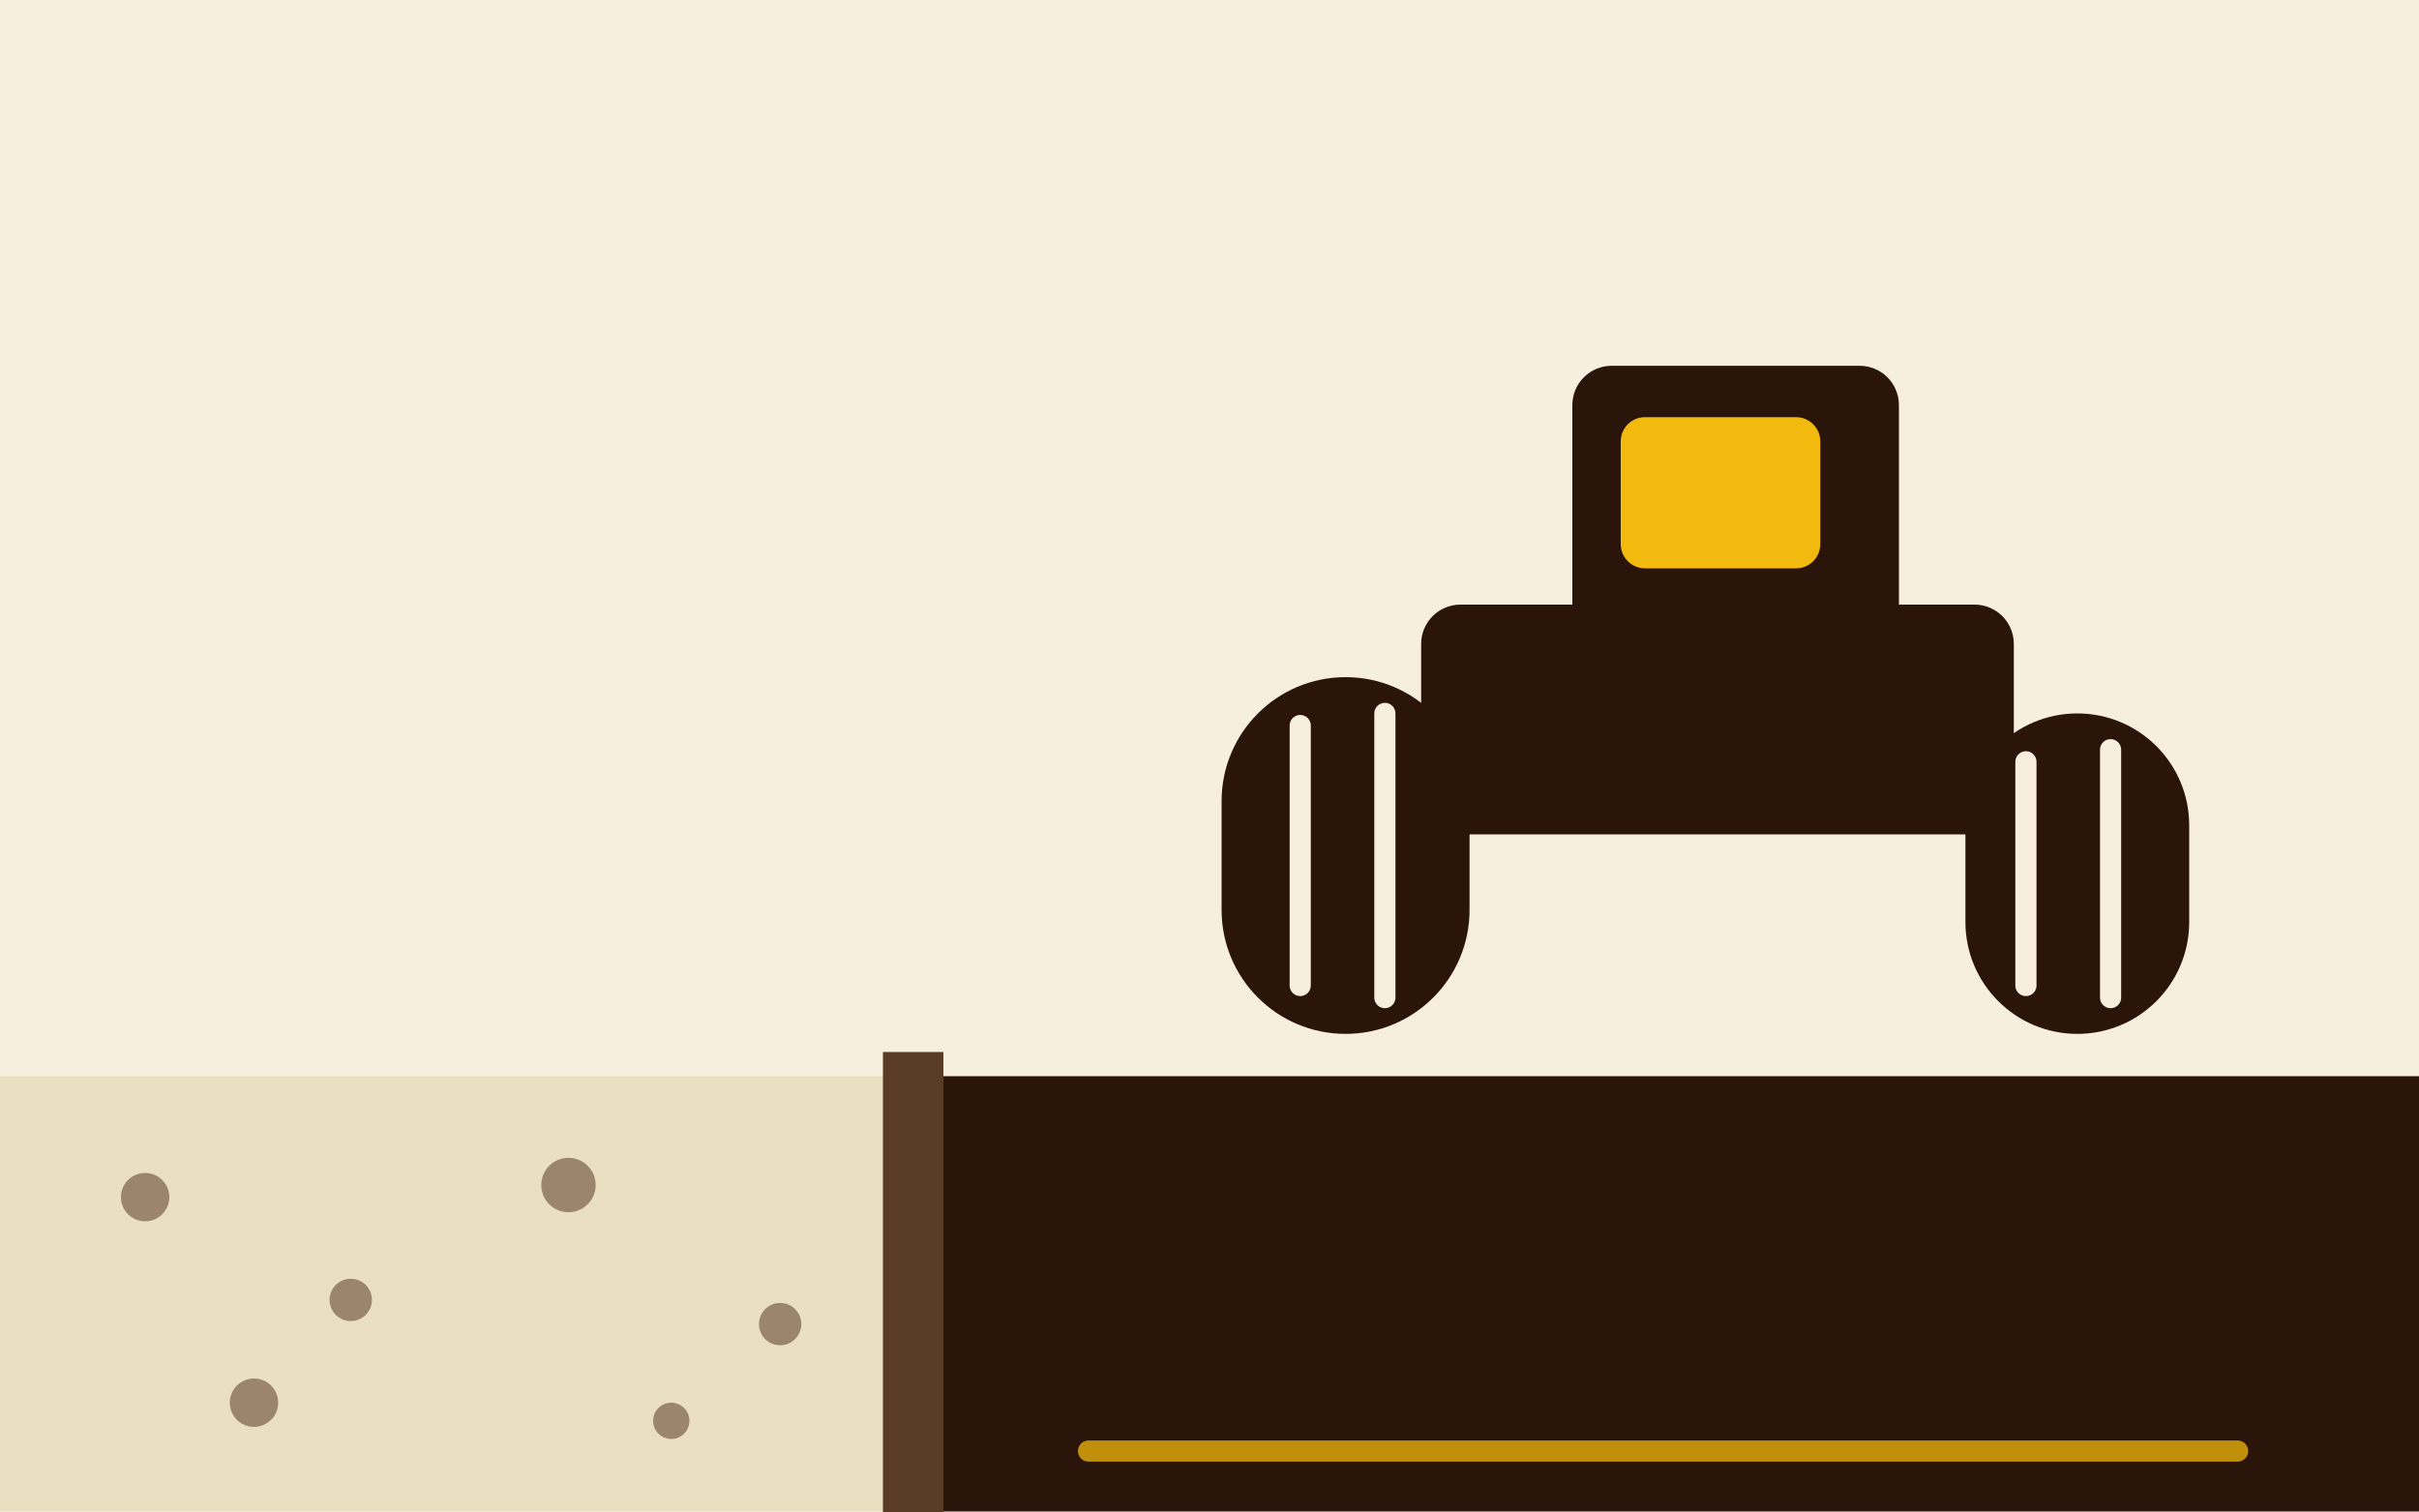
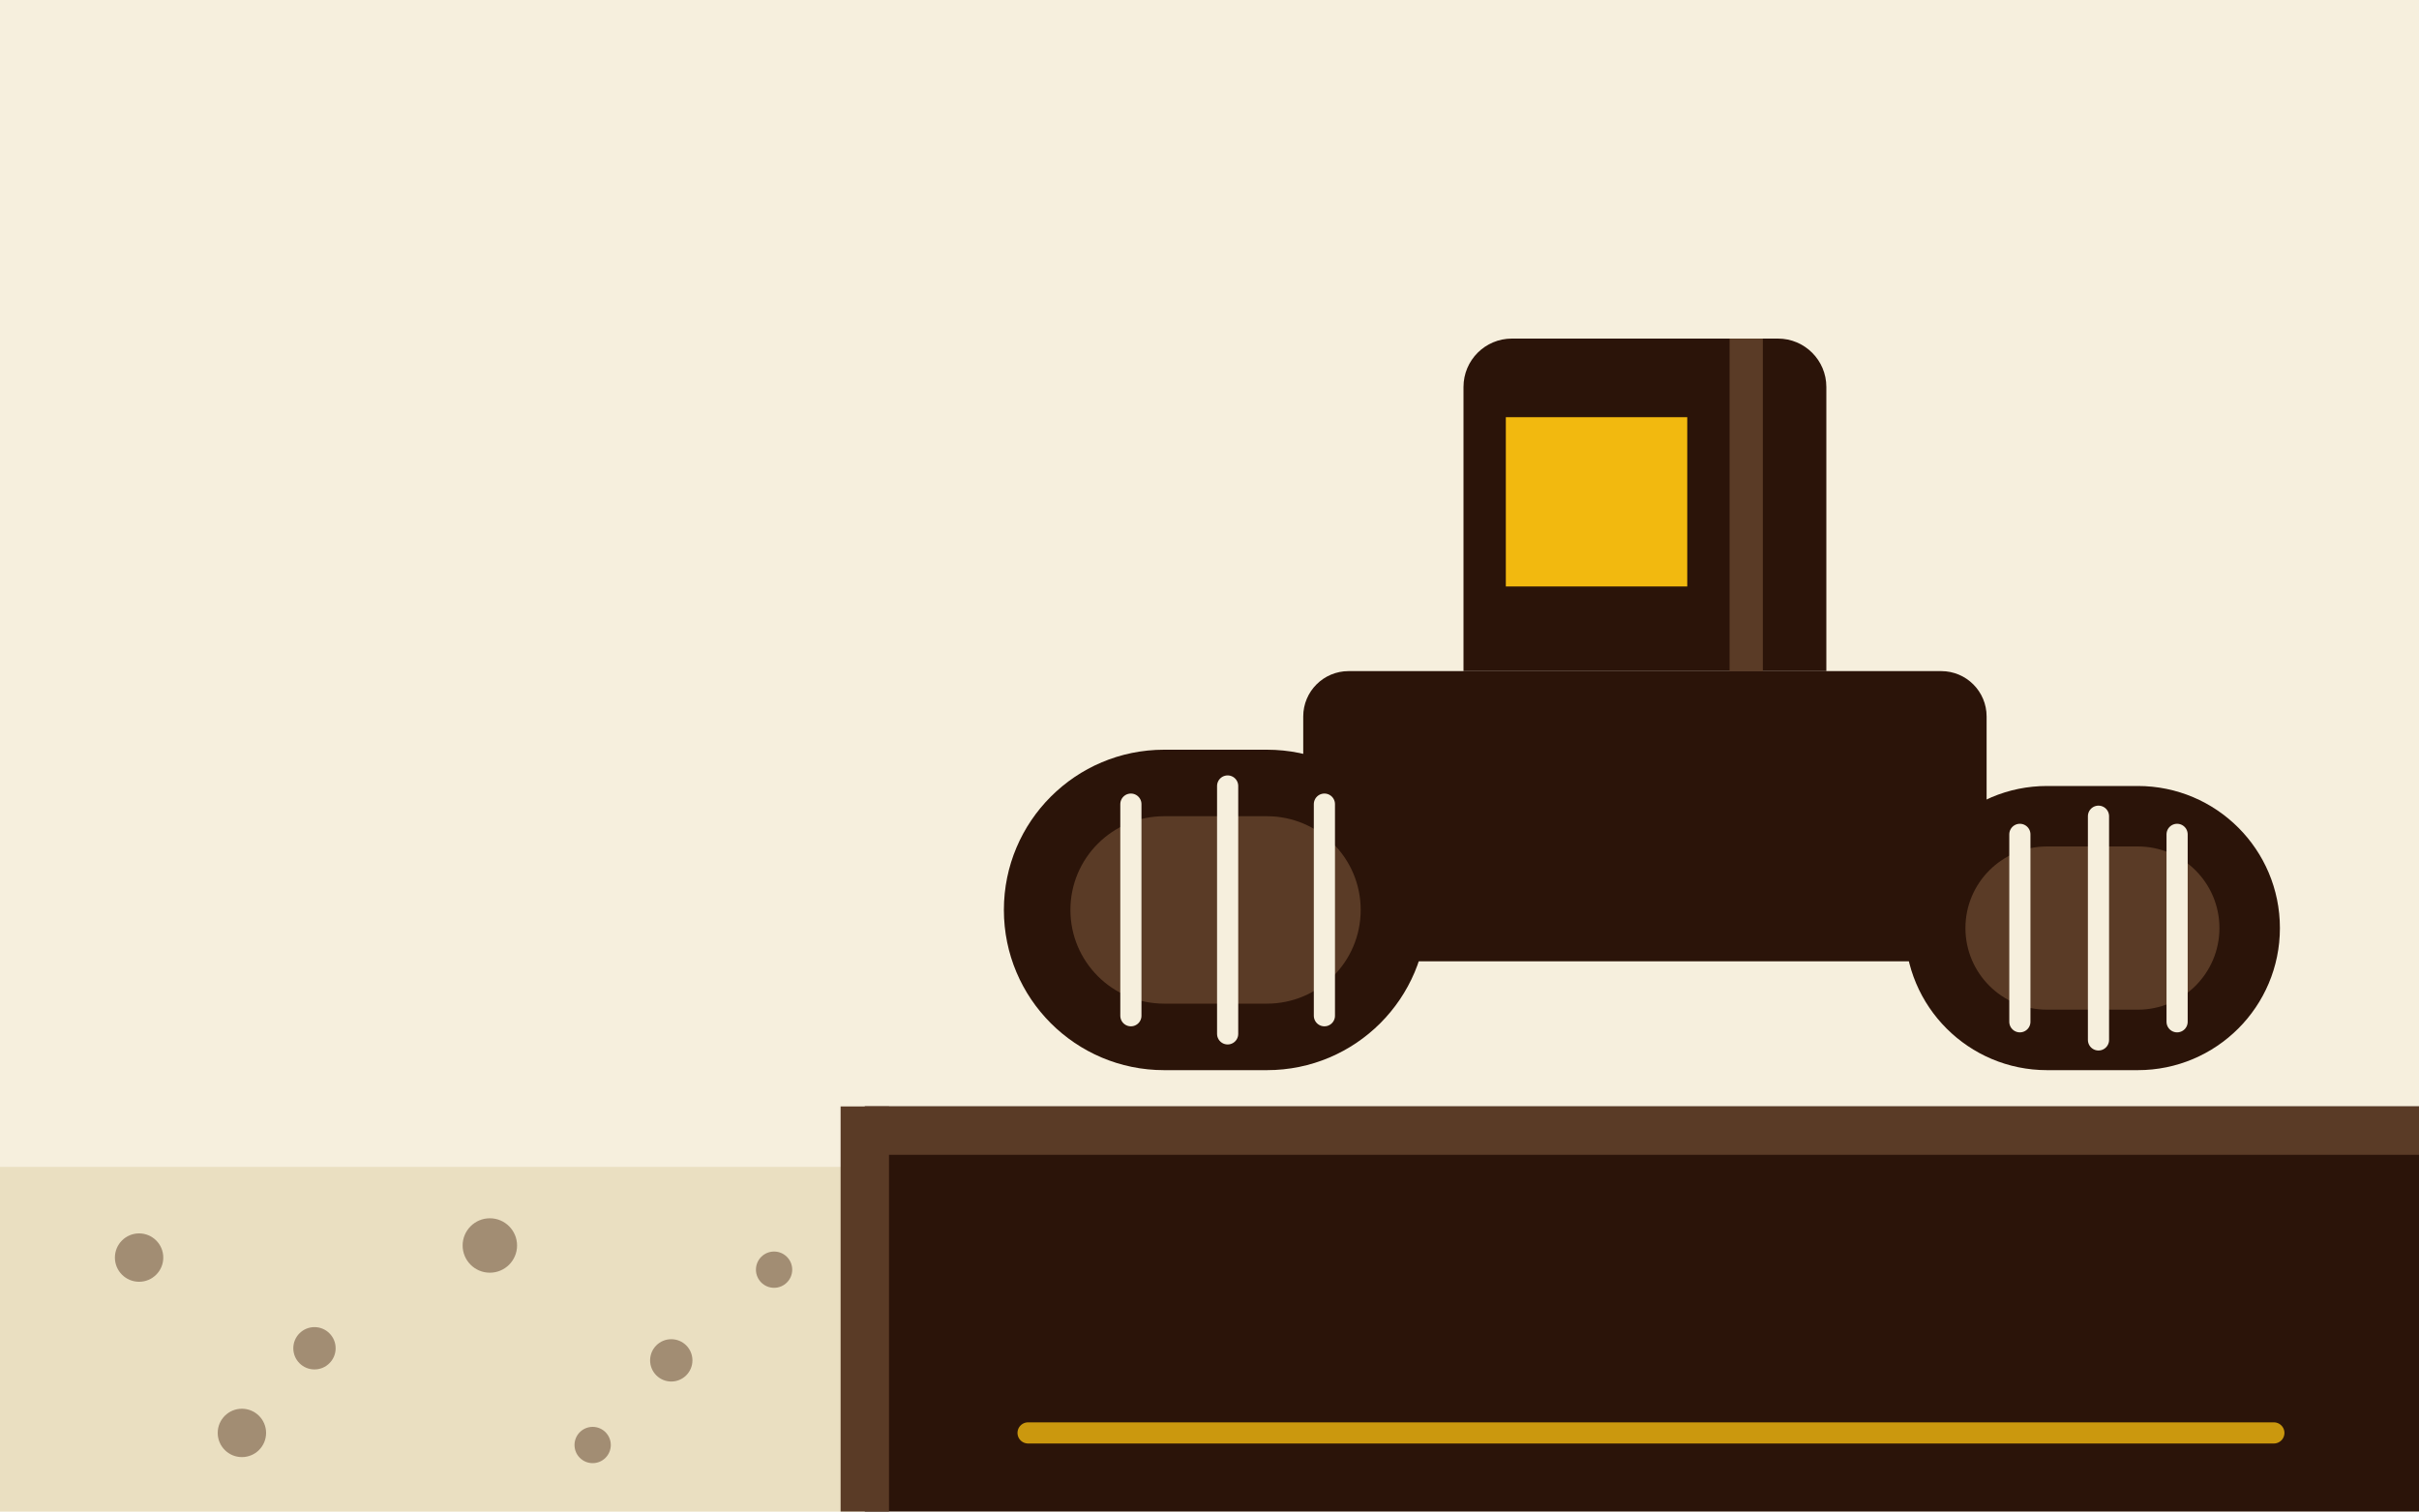
- <svg xmlns="http://www.w3.org/2000/svg" viewBox="0 0 800 500" role="img" aria-label="Ilustracija asfaltiranja">
+ <svg xmlns="http://www.w3.org/2000/svg" viewBox="0 0 800 500" role="img" aria-label="Asfaltiranje: valjanje svježe položenog asfalta">
  <rect width="800" height="500" fill="#F6EFDD" />
-   <path d="M0 356h300v144H0z" fill="#EADFC1" />
-   <g fill="#5A3B26" opacity=".55">
-     <circle cx="48" cy="396" r="8" />
-     <circle cx="116" cy="430" r="7" />
-     <circle cx="188" cy="392" r="9" />
-     <circle cx="258" cy="438" r="7" />
-     <circle cx="84" cy="464" r="8" />
-     <circle cx="222" cy="470" r="6" />
+   <path d="M0 386 h286 v114 H0 Z" fill="#EADFC1" />
+   <g fill="#5A3B26" opacity=".5">
+     <circle cx="46" cy="416" r="8" />
+     <circle cx="104" cy="446" r="7" />
+     <circle cx="162" cy="412" r="9" />
+     <circle cx="222" cy="450" r="7" />
+     <circle cx="80" cy="474" r="8" />
+     <circle cx="196" cy="478" r="6" />
+     <circle cx="256" cy="420" r="6" />
  </g>
-   <path d="M300 356h500v144H300z" fill="#2B1409" />
-   <path d="M292 348h20v160h-20z" fill="#5A3B26" />
-   <g stroke="#F2B90F" stroke-width="7" stroke-linecap="round" opacity=".75">
-     <path d="M360 480h380" />
+   <path d="M286 366 h514 v134 H286 Z" fill="#2B1409" />
+   <path d="M286 366 h514 v16 H286 Z" fill="#5A3B26" />
+   <path d="M278 366 h16 v134 h-16 z" fill="#5A3B26" />
+   <g stroke="#F2B90F" stroke-width="7" stroke-linecap="round" opacity=".8">
+     <path d="M340 474 h412" />
  </g>
-   <g transform="translate(330 -12)">
-     <g fill="#2B1409">
-       <rect x="140" y="212" width="196" height="76" rx="13" />
-       <path d="M190 212v-66a13 13 0 0 1 13-13h82a13 13 0 0 1 13 13v66z" />
-       <rect x="74" y="236" width="82" height="118" rx="41" />
-       <rect x="320" y="248" width="74" height="106" rx="37" />
+   <g transform="translate(286 -74)">
+     <path d="M160 296 h196 a15 15 0 0 1 15 15 v66 a15 15 0 0 1 -15 15 H160 a15 15 0 0 1 -15 -15 v-66 a15 15 0 0 1 15 -15 z" fill="#2B1409" />
+     <path d="M198 296 V202 a16 16 0 0 1 16 -16 h88 a16 16 0 0 1 16 16 v94 z" fill="#2B1409" />
+     <path d="M212 212 h60 v56 h-60 z" fill="#F2B90F" />
+     <rect x="286" y="186" width="11" height="110" fill="#5A3B26" />
+     <rect x="46" y="322" width="140" height="106" rx="53" fill="#2B1409" />
+     <rect x="68" y="344" width="96" height="62" rx="31" fill="#5A3B26" />
+     <g stroke="#F6EFDD" stroke-width="7" stroke-linecap="round">
+       <path d="M88 340v70M120 334v82M152 340v70" />
    </g>
-     <rect x="206" y="150" width="66" height="50" rx="8" fill="#F2B90F" />
+     <rect x="344" y="334" width="124" height="94" rx="47" fill="#2B1409" />
+     <rect x="364" y="354" width="84" height="54" rx="27" fill="#5A3B26" />
    <g stroke="#F6EFDD" stroke-width="7" stroke-linecap="round">
-       <path d="M100 252v86M128 248v94M340 264v74M368 260v82" />
+       <path d="M382 350v62M408 344v74M434 350v62" />
    </g>
  </g>
</svg>
